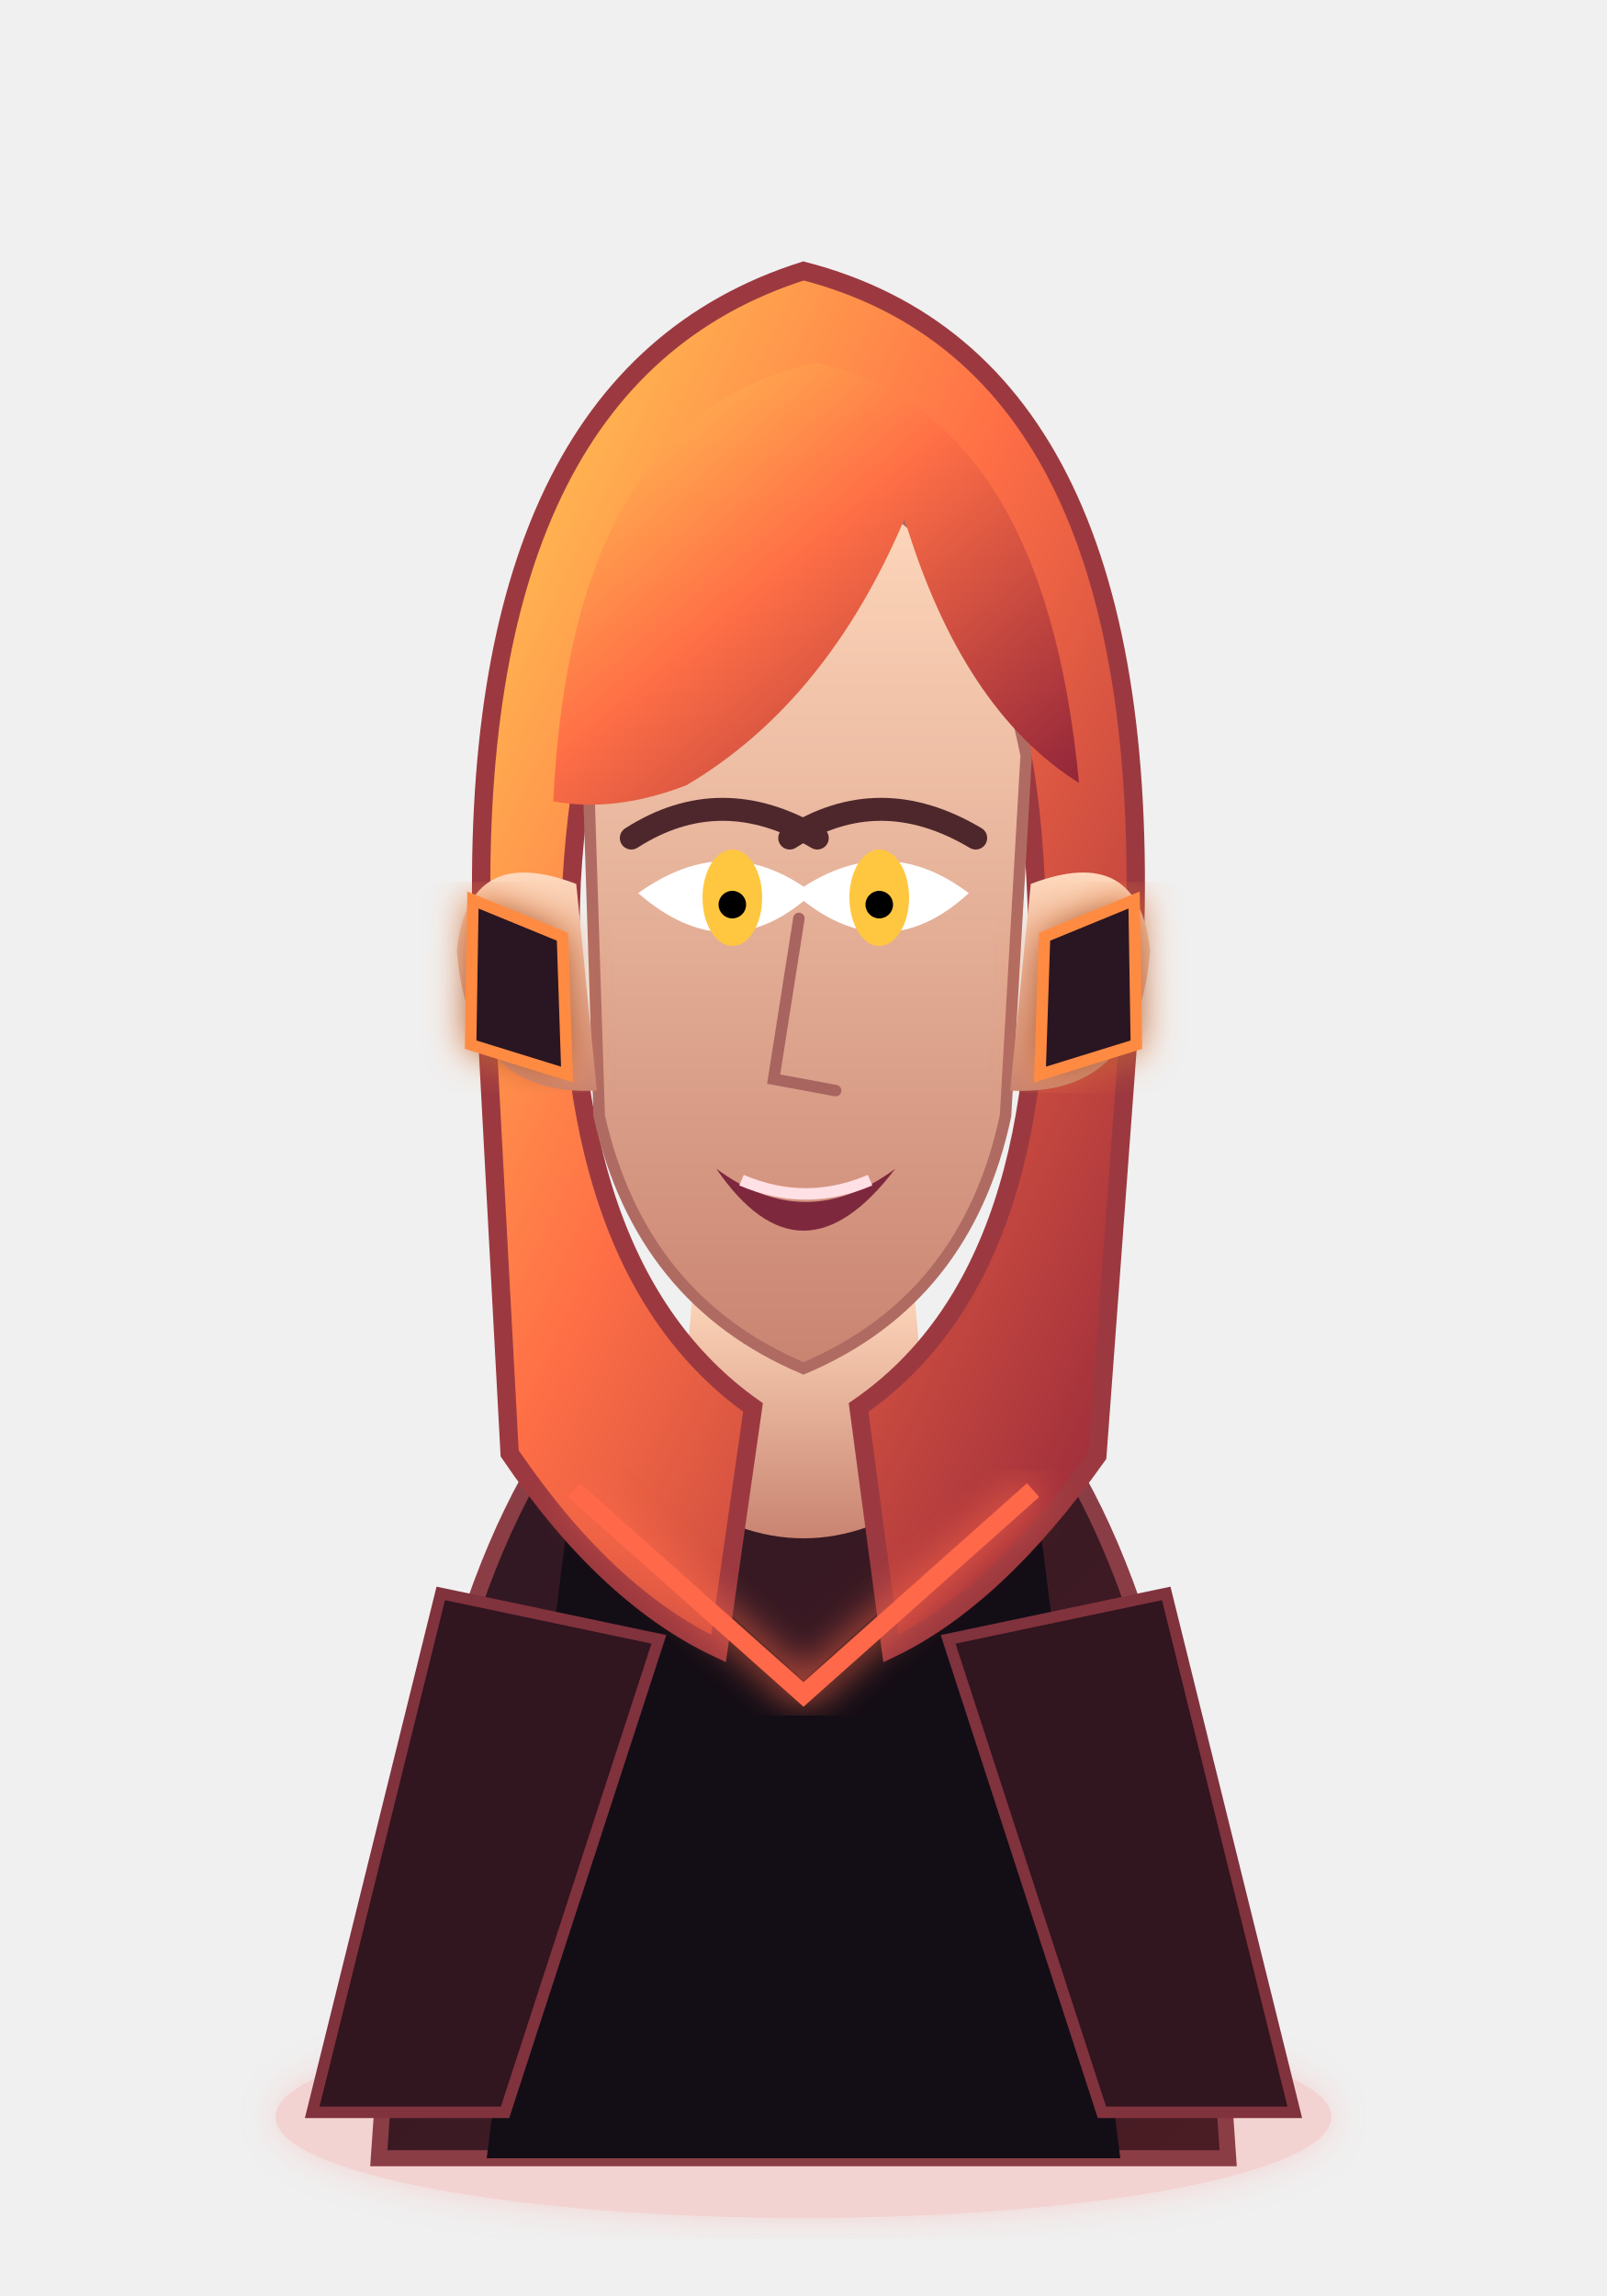
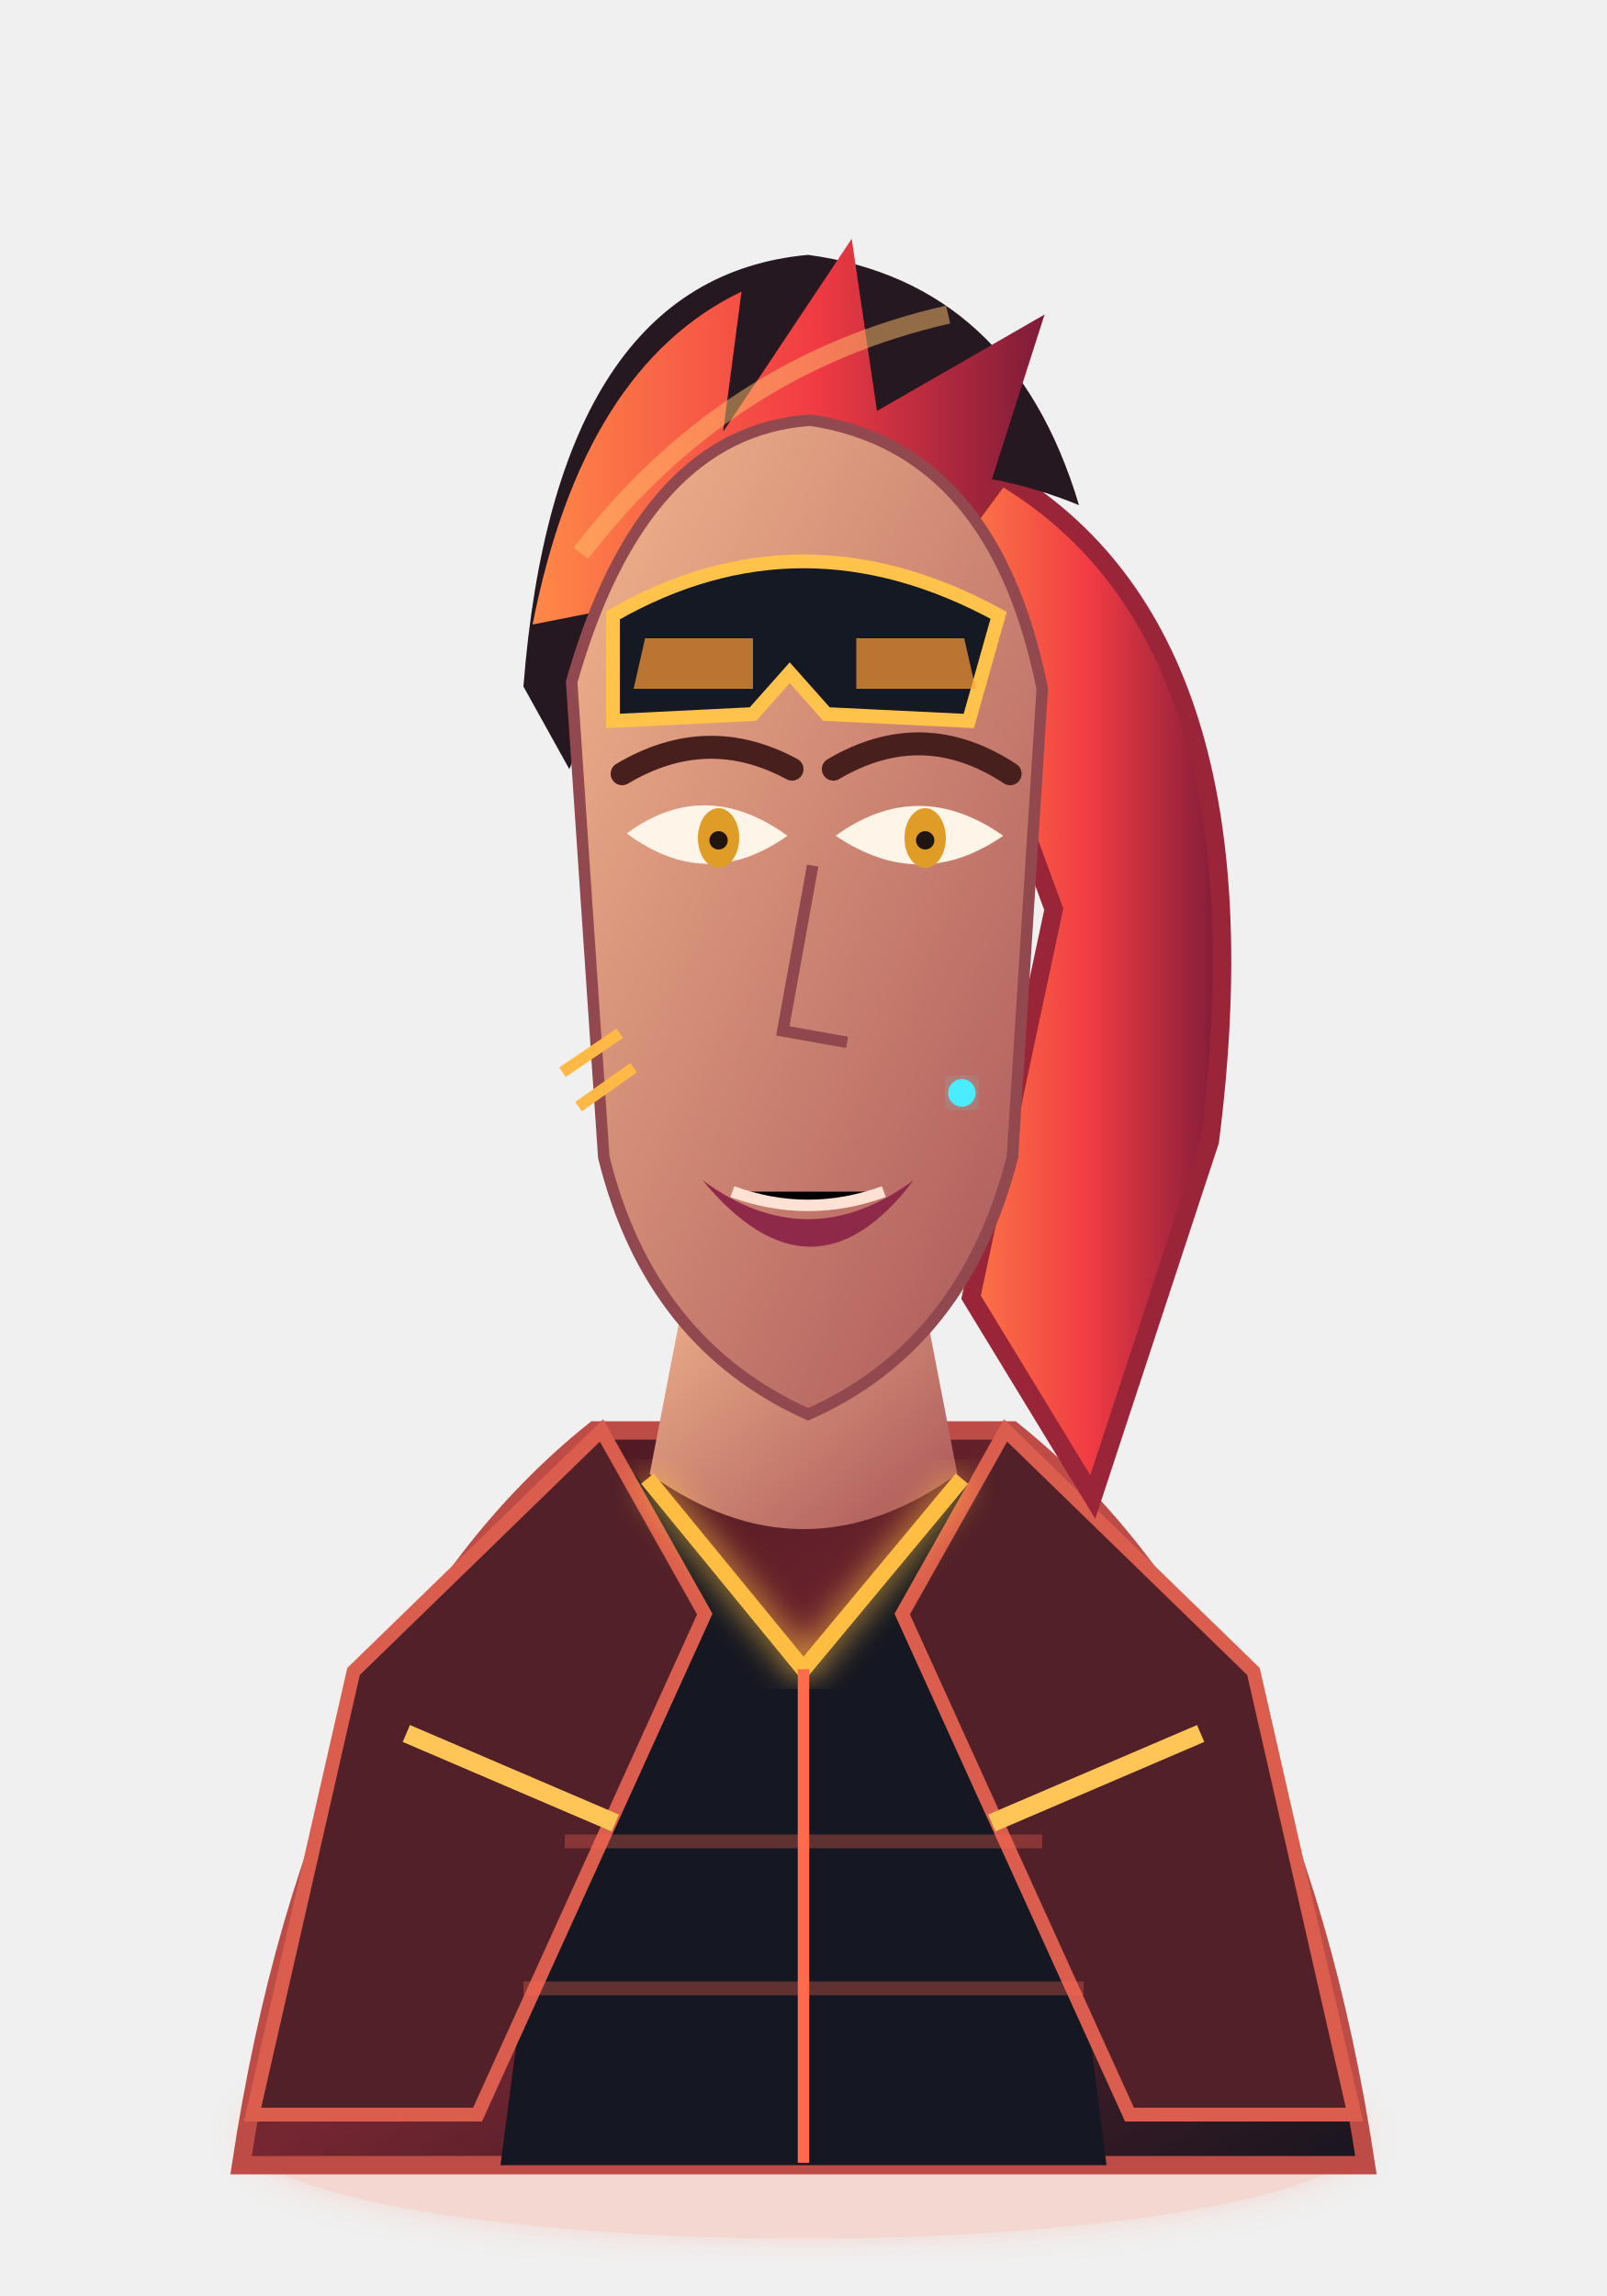
<svg xmlns="http://www.w3.org/2000/svg" width="700" height="1000" viewBox="0 0 700 1000">
  <defs>
-     <linearGradient id="h" x1="0" y1="0" x2="1" y2="1">
-       <stop stop-color="#ffcf55" />
-       <stop offset=".45" stop-color="#ff6f46" />
-       <stop offset="1" stop-color="#8d2239" />
+     <linearGradient id="skin" x1="0" y2="1">
+       <stop stop-color="#f2b68e" />
+       <stop offset="1" stop-color="#a95558" />
    </linearGradient>
-     <linearGradient id="s" x1="0" y1="0" x2="0" y2="1">
-       <stop stop-color="#ffd9bd" />
-       <stop offset="1" stop-color="#c98471" />
+     <linearGradient id="hair" x1="0" x2="1">
+       <stop stop-color="#ff8848" />
+       <stop offset=".55" stop-color="#f13b43" />
+       <stop offset="1" stop-color="#7e1b39" />
    </linearGradient>
-     <linearGradient id="c" x1="0" y1="0" x2="1" y2="1">
-       <stop stop-color="#2b1723" />
-       <stop offset="1" stop-color="#4b1c24" />
+     <linearGradient id="jacket" x1="0" x2="1" y2="1">
+       <stop stop-color="#3d151c" />
+       <stop offset=".5" stop-color="#752631" />
+       <stop offset="1" stop-color="#17151f" />
    </linearGradient>
    <filter id="g">
-       <feGaussianBlur stdDeviation="8" result="b" />
+       <feGaussianBlur stdDeviation="7" result="b" />
      <feMerge>
        <feMergeNode in="b" />
        <feMergeNode in="SourceGraphic" />
      </feMerge>
    </filter>
  </defs>
-   <ellipse cx="350" cy="922" rx="230" ry="44" fill="#ff5d55" opacity=".2" filter="url(#g)" />
-   <path d="M165 940Q180 710 246 620Q350 574 454 620Q520 710 535 940Z" fill="url(#c)" stroke="#8b3d45" stroke-width="7" />
-   <path d="M250 641l100 91 100-91 38 299H212Z" fill="#130d16" />
-   <path d="M302 560h96l8 90q-56 40-112 0z" fill="url(#s)" />
-   <path d="M210 410Q202 165 350 118Q505 158 494 418L478 634Q434 696 388 718L374 613Q461 553 451 381Q443 225 350 210Q258 228 249 384Q242 552 328 613L313 718Q264 695 222 633Z" fill="url(#h)" stroke="#9c3940" stroke-width="8" />
-   <path d="M256 329Q278 219 350 208Q425 218 447 329L438 486Q421 566 350 596Q279 566 261 486Z" fill="url(#s)" stroke="#af6b62" stroke-width="5" />
-   <path d="M241 349Q249 180 356 158Q455 181 470 341Q419 309 394 226Q360 306 299 342Q268 354 241 349Z" fill="url(#h)" />
-   <path d="M251 385q-47-18-52 29q5 64 61 61zM449 385q47-18 52 29q-5 64-61 61z" fill="url(#s)" />
-   <path d="M278 389q39-28 76 0q-37 34-76 0zM346 389q39-28 76 0q-37 34-76 0z" fill="#fff" />
-   <ellipse cx="319" cy="391" rx="13" ry="21" fill="#ffc740" />
-   <ellipse cx="383" cy="391" rx="13" ry="21" fill="#ffc740" />
-   <circle cx="319" cy="394" r="6" />
-   <circle cx="383" cy="394" r="6" />
-   <path d="M275 365q39-25 81 0M344 365q39-25 81 0" fill="none" stroke="#4e272c" stroke-width="10" stroke-linecap="round" />
-   <path d="M348 400l-11 70 27 5" fill="none" stroke="#a8645f" stroke-width="5" stroke-linecap="round" />
-   <path d="M312 509q39 29 78 0q-41 54-78 0z" fill="#7e283e" />
-   <path d="M323 514q28 12 56 0" stroke="#ffe0e4" stroke-width="5" fill="none" />
-   <path d="M206 392l39 16 2 60-42-13zM494 392l-39 16-2 60 42-13z" fill="#2a1421" stroke="#ff8b43" stroke-width="5" filter="url(#g)" />
-   <path d="M250 649l100 89 100-89" fill="none" stroke="#ff684a" stroke-width="8" filter="url(#g)" />
-   <path d="M192 694l-56 226h84l67-206zM508 694l56 226h-84l-67-206z" fill="#31151f" stroke="#80323d" stroke-width="5" />
+   <ellipse cx="350" cy="930" rx="245" ry="45" fill="#ff592f" opacity=".17" filter="url(#g)" />
+   <path d="M105 943q34-224 154-320h182q120 96 154 320z" fill="url(#jacket)" stroke="#bd4c47" stroke-width="8" />
+   <path d="M260 623l90 104 91-104 41 320H218z" fill="#151722" />
+   <path d="M154 728l108-105 45 80-99 218h-98zm392 0-108-105-45 80 99 218h98z" fill="#522029" stroke="#db5d4d" stroke-width="6" />
+   <path d="M177 755l91 39m255-39-91 39" stroke="#ffc557" stroke-width="8" />
+   <path d="M246 802h208M228 866h244" stroke="#ff6851" stroke-opacity=".32" stroke-width="6" />
+   <path d="M301 549h98l18 93q-67 48-134 0z" fill="url(#skin)" />
+   <path d="M436 207q119 70 91 290l-51 155-53-87 36-169-54-147z" fill="url(#hair)" stroke="#9a2438" stroke-width="8" />
+   <path d="M228 299q14-178 124-188 89 12 118 109-76-31-138 8-55 36-84 107z" fill="#251820" />
+   <path d="M232 272q22-112 91-145l-8 61 56-84 11 75 73-42-31 97z" fill="url(#hair)" />
+   <path d="M253 241q63-82 160-104" fill="none" stroke="#ffc06c" stroke-opacity=".5" stroke-width="8" />
+   <path d="M249 297q31-109 104-114 80 12 101 117l-13 204q-21 82-89 112-69-31-89-112z" fill="url(#skin)" stroke="#91484e" stroke-width="5" />
+   <path d="M267 268q82-47 168 0l-13 46-62-3-16-18-16 18-61 3z" fill="#151923" stroke="#ffc34b" stroke-width="6" />
+   <path d="M281 278h47v22h-52zm92 0h47l5 22h-52z" fill="#ff9d38" opacity=".7" />
+   <path d="M273 363q34-25 70 1-35 25-70-1zm91 1q36-26 73 0-36 25-73 0z" fill="#fff4e8" />
+   <ellipse cx="313" cy="365" rx="9" ry="13" fill="#df9d27" />
+   <ellipse cx="403" cy="365" rx="9" ry="13" fill="#df9d27" />
+   <circle cx="313" cy="366" r="4" fill="#20150f" />
+   <circle cx="403" cy="366" r="4" fill="#20150f" />
+   <path d="M271 337q37-22 74-2m18 0q39-23 77 2" fill="none" stroke="#47201d" stroke-width="10" stroke-linecap="round" />
+   <path d="M354 377l-13 72 28 5" fill="none" stroke="#91474e" stroke-width="5" />
+   <path d="M306 514q46 34 92 0-44 58-92 0z" fill="#8e294a" />
+   <path d="M319 519q33 12 66 0" stroke="#ffe2d4" stroke-width="5" />
+   <path d="M270 450l-25 17m31-2-24 17" stroke="#ffb944" stroke-width="5" />
+   <circle cx="419" cy="476" r="6" fill="#4cecff" filter="url(#g)" />
+   <path d="M282 644l68 83 69-83" fill="none" stroke="#ffbd43" stroke-width="7" filter="url(#g)" />
+   <path d="M350 727v215" stroke="#ff6b4b" stroke-width="5" />
</svg>
